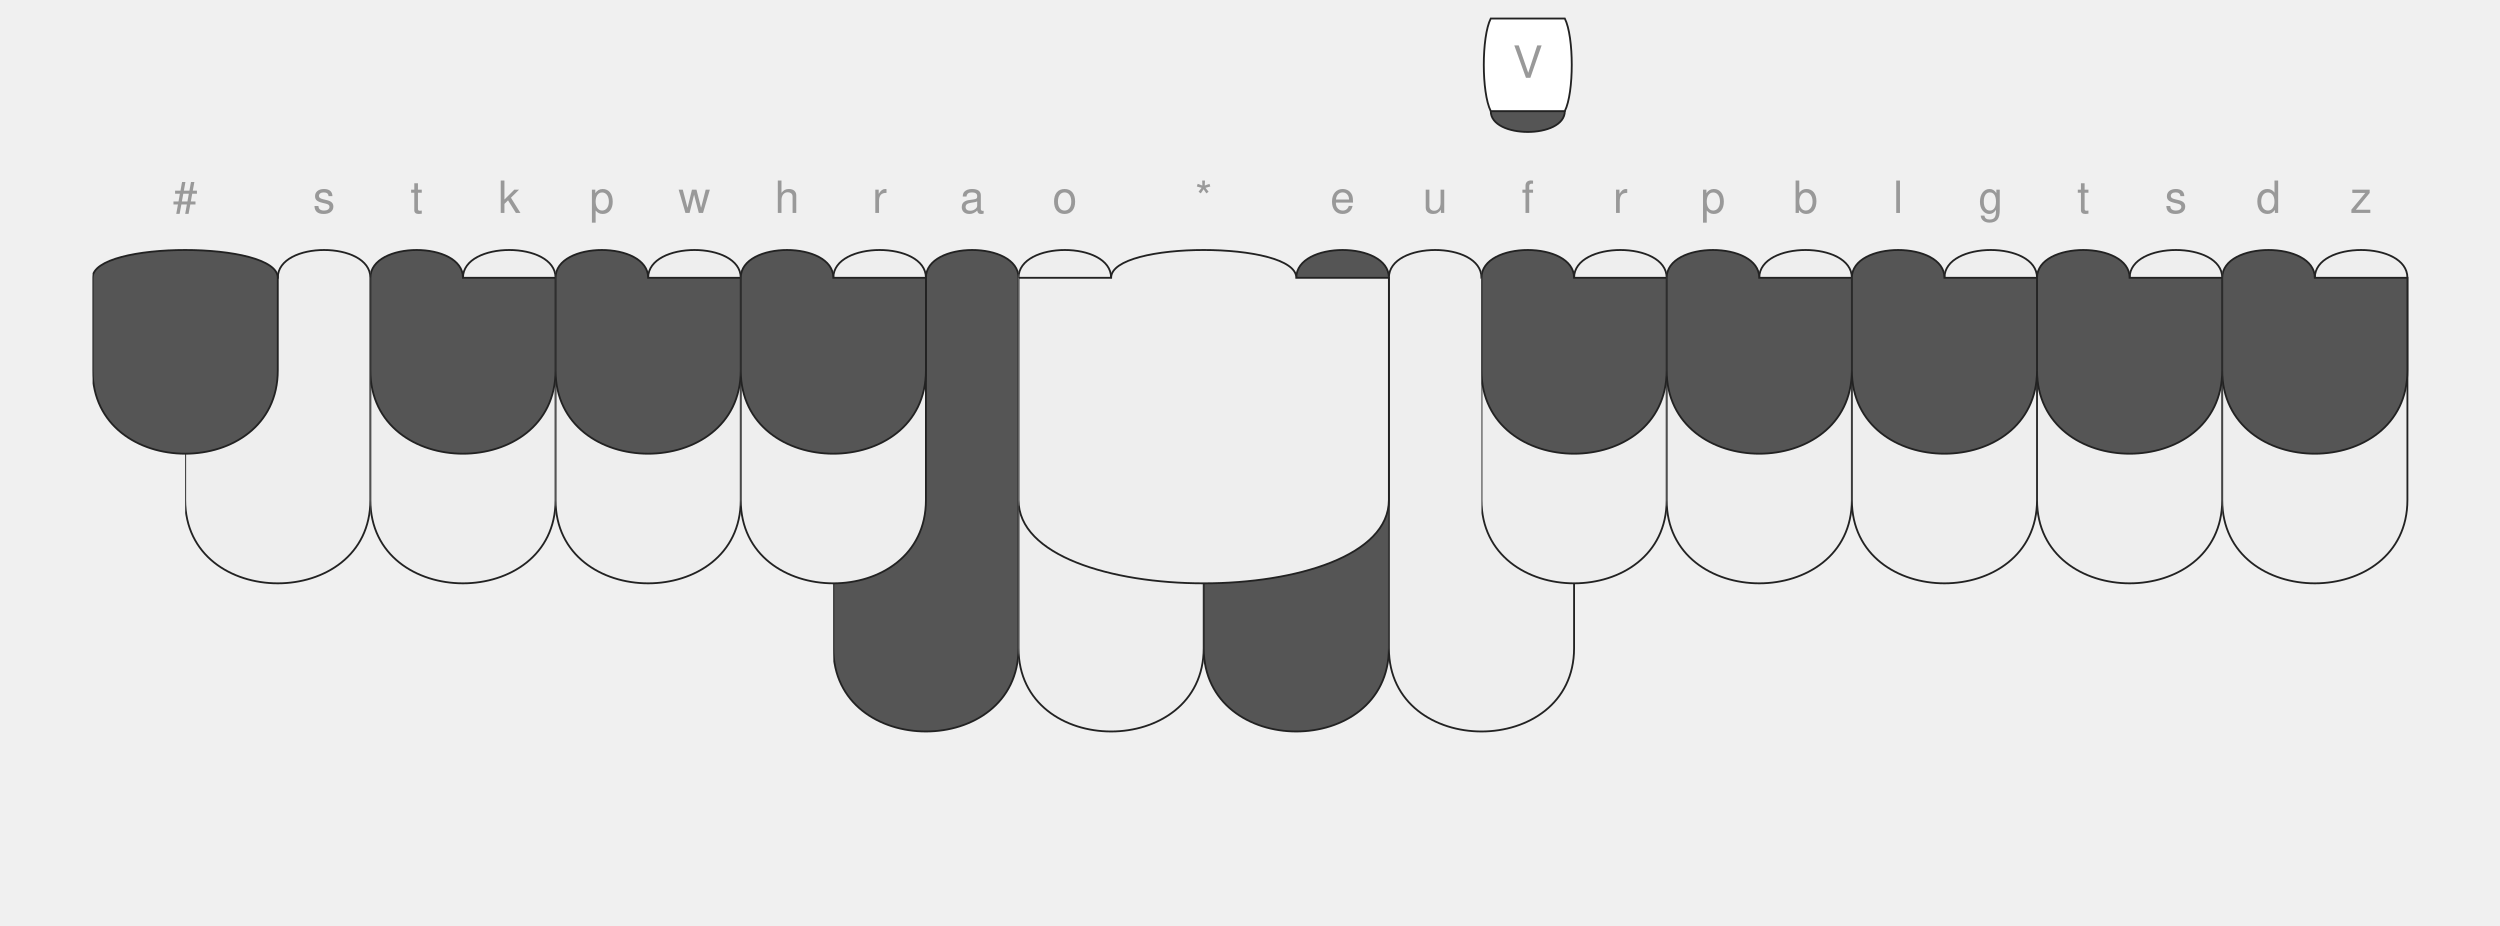
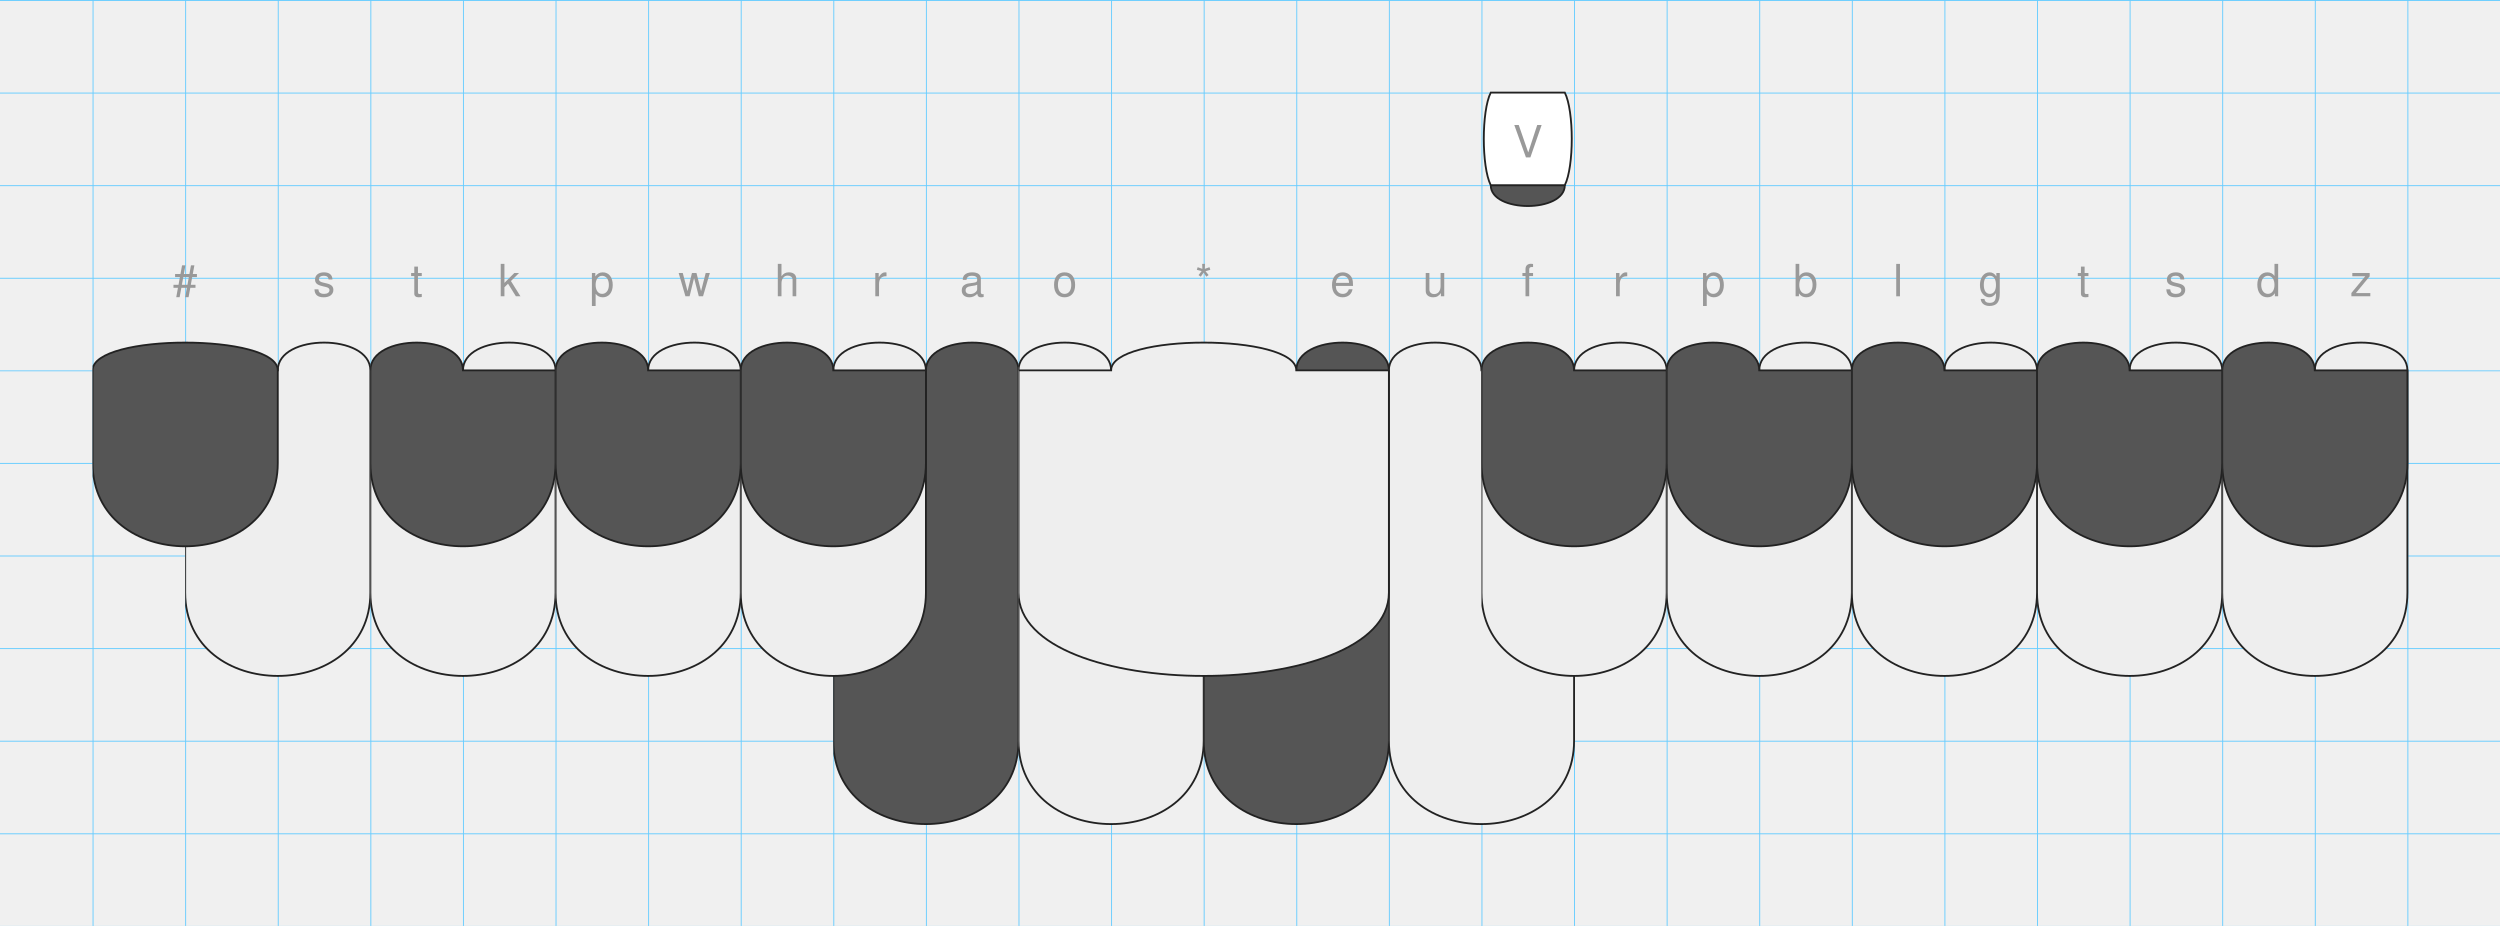
<svg xmlns="http://www.w3.org/2000/svg" xmlns:xlink="http://www.w3.org/1999/xlink" version="1.1" baseProfile="full" viewBox="0 0 1350 500">
  <style type="text/css">
-     .stroked {
+     .rule-line {
+   stroke-width: 1;
+   stroke: #66CCFF;
+ }
+ 
+ .stroked {
  stroke-width: 1;
  stroke: #222;
}

.darkFill {
  fill: #555;
}

.lightFill {
  fill: #eee;
}

.whiteFill {
  fill: #fff;
}

.buttonLabel {
  text-anchor: middle;
  text-transform: capitalize;
  font-family: Helvetica, Arial, sans-serif;
  font-size: 24px;
  fill: #999;
}

svg {
  /* border: 1px dotted white; */
}

  </style>
+   <symbol id="vertical-rule">
+     <path d="M0 0 V 10000" />
+   </symbol>
+   <use xlink:href="#vertical-rule" transform="translate(50)" class="rule-line" />
+   <use xlink:href="#vertical-rule" transform="translate(100)" class="rule-line" />
+   <use xlink:href="#vertical-rule" transform="translate(150)" class="rule-line" />
+   <use xlink:href="#vertical-rule" transform="translate(200)" class="rule-line" />
+   <use xlink:href="#vertical-rule" transform="translate(250)" class="rule-line" />
+   <use xlink:href="#vertical-rule" transform="translate(300)" class="rule-line" />
+   <use xlink:href="#vertical-rule" transform="translate(350)" class="rule-line" />
+   <use xlink:href="#vertical-rule" transform="translate(400)" class="rule-line" />
+   <use xlink:href="#vertical-rule" transform="translate(450)" class="rule-line" />
+   <use xlink:href="#vertical-rule" transform="translate(500)" class="rule-line" />
+   <use xlink:href="#vertical-rule" transform="translate(550)" class="rule-line" />
+   <use xlink:href="#vertical-rule" transform="translate(600)" class="rule-line" />
+   <use xlink:href="#vertical-rule" transform="translate(650)" class="rule-line" />
+   <use xlink:href="#vertical-rule" transform="translate(700)" class="rule-line" />
+   <use xlink:href="#vertical-rule" transform="translate(750)" class="rule-line" />
+   <use xlink:href="#vertical-rule" transform="translate(800)" class="rule-line" />
+   <use xlink:href="#vertical-rule" transform="translate(850)" class="rule-line" />
+   <use xlink:href="#vertical-rule" transform="translate(900)" class="rule-line" />
+   <use xlink:href="#vertical-rule" transform="translate(950)" class="rule-line" />
+   <use xlink:href="#vertical-rule" transform="translate(1000)" class="rule-line" />
+   <use xlink:href="#vertical-rule" transform="translate(1050)" class="rule-line" />
+   <use xlink:href="#vertical-rule" transform="translate(1100)" class="rule-line" />
+   <use xlink:href="#vertical-rule" transform="translate(1150)" class="rule-line" />
+   <use xlink:href="#vertical-rule" transform="translate(1200)" class="rule-line" />
+   <use xlink:href="#vertical-rule" transform="translate(1250)" class="rule-line" />
+   <use xlink:href="#vertical-rule" transform="translate(1300)" class="rule-line" />
+   <symbol id="horizontal-rule">
+     <path d="M0 0 H 10000" />
+   </symbol>
+   <use xlink:href="#horizontal-rule" transform="translate(0 0)" class="rule-line" />
+   <use xlink:href="#horizontal-rule" transform="translate(0 50)" class="rule-line" />
+   <use xlink:href="#horizontal-rule" transform="translate(0 100)" class="rule-line" />
+   <use xlink:href="#horizontal-rule" transform="translate(0 150)" class="rule-line" />
+   <use xlink:href="#horizontal-rule" transform="translate(0 200)" class="rule-line" />
+   <use xlink:href="#horizontal-rule" transform="translate(0 250)" class="rule-line" />
+   <use xlink:href="#horizontal-rule" transform="translate(0 300)" class="rule-line" />
+   <use xlink:href="#horizontal-rule" transform="translate(0 350)" class="rule-line" />
+   <use xlink:href="#horizontal-rule" transform="translate(0 400)" class="rule-line" />
+   <use xlink:href="#horizontal-rule" transform="translate(0 450)" class="rule-line" />
+   <use xlink:href="#horizontal-rule" transform="translate(0 500)" class="rule-line" />
  <symbol id="topRowPath">
    <path d="M 0.0 100 C 0.0 80.0 50.0 80.0 50.0 100 L 100.0 100 L 100.0 150 C 100.0 210.0 0.0 210.0 0.0 150 z" />
  </symbol>
  <symbol id="bottomRowPath">
    <path d="M 0.0 100 L 50.0 100 C 50.0 80.0 100.0 80.0 100.0 100 L 100.0 220 C 100.0 280.0 0.0 280.0 0.0 220 z" />
  </symbol>
  <symbol id="thumbFirstPath">
    <path d="M 0.0 100 L 50.0 100 C 50.0 80.0 100.0 80.0 100.0 100 L 100.0 300 C 100.0 360.0 0.0 360.0 0.0 300 z" />
  </symbol>
  <symbol id="thumbSecondPath">
    <path d="M 0.0 100 C 0.0 80.0 50.0 80.0 50.0 100 L 100.0 100 L 100.0 300 C 100.0 360.0 0.0 360.0 0.0 300 z" />
  </symbol>
  <symbol id="starKeyPath">
    <path d="M 0.0 100 L 50.0 100 C 50.0 80.0 150.0 80.0 150.0 100 L 200.0 100 L 200.0 220 C 200.0 280.0 0.0 280.0 0.0 220 z" />
  </symbol>
  <symbol id="numberKeyPath">
    <path d="M 0.0 100 C 0.0 80.0 100.0 80.0 100.0 100 L 100.0 150 C 100.0 210.0 0.0 210.0 0.0 150 z" />
  </symbol>
  <symbol id="matcher-width-1">
    <path d="M 5.0 100 L 45.0 100 C 45.0 115.0 5.0 115.0 5.0 100 z" />
  </symbol>
  <symbol id="matcher-width-2">
    <path d="M 5.0 100 L 95.0 100 C 95.0 115.0 5.0 115.0 5.0 100 z" />
  </symbol>
  <symbol id="span-width-1">
    <path d="M 5.0 100 L 45.0 100 C 50.0 110 50.0 140 45.0 150 L 5.0 150 C  0 140 0 110 5.0 100 z" />
  </symbol>
  <symbol id="span-width-2">
    <path d="M 5.0 100 L 95.0 100 C 100.0 110 100.0 140 95.0 150 L 5.0 150 C  0 140 0 110 5.0 100 z" />
  </symbol>
  <symbol id="span-width-3">
    <path d="M 5.0 100 L 145.0 100 C 150.0 110 150.0 140 145.0 150 L 5.0 150 C  0 140 0 110 5.0 100 z" />
  </symbol>
  <symbol id="span-width-4">
    <path d="M 5.0 100 L 195.0 100 C 200.0 110 200.0 140 195.0 150 L 5.0 150 C  0 140 0 110 5.0 100 z" />
  </symbol>
  <symbol id="span-width-5">
    <path d="M 5.0 100 L 245.0 100 C 250.0 110 250.0 140 245.0 150 L 5.0 150 C  0 140 0 110 5.0 100 z" />
  </symbol>
  <symbol id="span-width-6">
    <path d="M 5.0 100 L 295.0 100 C 300.0 110 300.0 140 295.0 150 L 5.0 150 C  0 140 0 110 5.0 100 z" />
  </symbol>
  <symbol id="span-width-7">
    <path d="M 5.0 100 L 345.0 100 C 350.0 110 350.0 140 345.0 150 L 5.0 150 C  0 140 0 110 5.0 100 z" />
  </symbol>
  <symbol id="span-width-8">
    <path d="M 5.0 100 L 395.0 100 C 400.0 110 400.0 140 395.0 150 L 5.0 150 C  0 140 0 110 5.0 100 z" />
  </symbol>
  <symbol id="span-width-9">
    <path d="M 5.0 100 L 445.0 100 C 450.0 110 450.0 140 445.0 150 L 5.0 150 C  0 140 0 110 5.0 100 z" />
  </symbol>
  <symbol id="span-width-10">
    <path d="M 5.0 100 L 495.0 100 C 500.0 110 500.0 140 495.0 150 L 5.0 150 C  0 140 0 110 5.0 100 z" />
  </symbol>
  <symbol id="span-width-11">
    <path d="M 5.0 100 L 545.0 100 C 550.0 110 550.0 140 545.0 150 L 5.0 150 C  0 140 0 110 5.0 100 z" />
  </symbol>
  <symbol id="span-width-12">
    <path d="M 5.0 100 L 595.0 100 C 600.0 110 600.0 140 595.0 150 L 5.0 150 C  0 140 0 110 5.0 100 z" />
  </symbol>
  <symbol id="span-width-13">
    <path d="M 5.0 100 L 645.0 100 C 650.0 110 650.0 140 645.0 150 L 5.0 150 C  0 140 0 110 5.0 100 z" />
  </symbol>
  <symbol id="span-width-14">
    <path d="M 5.0 100 L 695.0 100 C 700.0 110 700.0 140 695.0 150 L 5.0 150 C  0 140 0 110 5.0 100 z" />
  </symbol>
  <symbol id="span-width-15">
    <path d="M 5.0 100 L 745.0 100 C 750.0 110 750.0 140 745.0 150 L 5.0 150 C  0 140 0 110 5.0 100 z" />
  </symbol>
-   <g transform="translate(100)">
-     <use xlink:href="#thumbFirstPath" x="350.0" y="50" class="stroked darkFill" />
-     <use xlink:href="#thumbSecondPath" x="450.0" y="50" class="stroked lightFill" />
-     <use xlink:href="#thumbFirstPath" x="550.0" y="50" class="stroked darkFill" />
-     <use xlink:href="#thumbSecondPath" x="650.0" y="50" class="stroked lightFill" />
-     <use xlink:href="#bottomRowPath" x="0" y="50" class="stroked lightFill" />
-     <use xlink:href="#bottomRowPath" x="100" y="50" class="stroked lightFill" />
-     <use xlink:href="#bottomRowPath" x="200" y="50" class="stroked lightFill" />
-     <use xlink:href="#bottomRowPath" x="300" y="50" class="stroked lightFill" />
-     <use xlink:href="#starKeyPath" x="450.0" y="50" class="stroked lightFill" />
-     <use xlink:href="#bottomRowPath" x="700" y="50" class="stroked lightFill" />
-     <use xlink:href="#bottomRowPath" x="800" y="50" class="stroked lightFill" />
-     <use xlink:href="#bottomRowPath" x="900" y="50" class="stroked lightFill" />
-     <use xlink:href="#bottomRowPath" x="1000" y="50" class="stroked lightFill" />
-     <use xlink:href="#bottomRowPath" x="1100" y="50" class="stroked lightFill" />
-     <use xlink:href="#numberKeyPath" x="-50.0" y="50" class="stroked darkFill" />
-     <use xlink:href="#topRowPath" x="100" y="50" class="stroked darkFill" />
-     <use xlink:href="#topRowPath" x="200" y="50" class="stroked darkFill" />
-     <use xlink:href="#topRowPath" x="300" y="50" class="stroked darkFill" />
-     <use xlink:href="#topRowPath" x="700" y="50" class="stroked darkFill" />
-     <use xlink:href="#topRowPath" x="800" y="50" class="stroked darkFill" />
-     <use xlink:href="#topRowPath" x="900" y="50" class="stroked darkFill" />
-     <use xlink:href="#topRowPath" x="1000" y="50" class="stroked darkFill" />
-     <use xlink:href="#topRowPath" x="1100" y="50" class="stroked darkFill" />
-     <text class="buttonLabel" y="115" x="0">
+   <g transform="translate(100 0)">
+     <use xlink:href="#thumbFirstPath" x="350.0" y="100" class="stroked darkFill" />
+     <use xlink:href="#thumbSecondPath" x="450.0" y="100" class="stroked lightFill" />
+     <use xlink:href="#thumbFirstPath" x="550.0" y="100" class="stroked darkFill" />
+     <use xlink:href="#thumbSecondPath" x="650.0" y="100" class="stroked lightFill" />
+     <use xlink:href="#bottomRowPath" x="0" y="100" class="stroked lightFill" />
+     <use xlink:href="#bottomRowPath" x="100" y="100" class="stroked lightFill" />
+     <use xlink:href="#bottomRowPath" x="200" y="100" class="stroked lightFill" />
+     <use xlink:href="#bottomRowPath" x="300" y="100" class="stroked lightFill" />
+     <use xlink:href="#starKeyPath" x="450.0" y="100" class="stroked lightFill" />
+     <use xlink:href="#bottomRowPath" x="700" y="100" class="stroked lightFill" />
+     <use xlink:href="#bottomRowPath" x="800" y="100" class="stroked lightFill" />
+     <use xlink:href="#bottomRowPath" x="900" y="100" class="stroked lightFill" />
+     <use xlink:href="#bottomRowPath" x="1000" y="100" class="stroked lightFill" />
+     <use xlink:href="#bottomRowPath" x="1100" y="100" class="stroked lightFill" />
+     <use xlink:href="#numberKeyPath" x="-50.0" y="100" class="stroked darkFill" />
+     <use xlink:href="#topRowPath" x="100" y="100" class="stroked darkFill" />
+     <use xlink:href="#topRowPath" x="200" y="100" class="stroked darkFill" />
+     <use xlink:href="#topRowPath" x="300" y="100" class="stroked darkFill" />
+     <use xlink:href="#topRowPath" x="700" y="100" class="stroked darkFill" />
+     <use xlink:href="#topRowPath" x="800" y="100" class="stroked darkFill" />
+     <use xlink:href="#topRowPath" x="900" y="100" class="stroked darkFill" />
+     <use xlink:href="#topRowPath" x="1000" y="100" class="stroked darkFill" />
+     <use xlink:href="#topRowPath" x="1100" y="100" class="stroked darkFill" />
+     <text class="buttonLabel" y="160" x="0">
      <tspan>#</tspan>
    </text>
-     <text class="buttonLabel" y="115" x="75">
+     <text class="buttonLabel" y="160" x="75">
      <tspan>s</tspan>
    </text>
-     <text class="buttonLabel" y="115" x="125">
+     <text class="buttonLabel" y="160" x="125">
      <tspan>t</tspan>
    </text>
-     <text class="buttonLabel" y="115" x="175">
+     <text class="buttonLabel" y="160" x="175">
      <tspan>k</tspan>
    </text>
-     <text class="buttonLabel" y="115" x="225">
+     <text class="buttonLabel" y="160" x="225">
      <tspan>p</tspan>
    </text>
-     <text class="buttonLabel" y="115" x="275">
+     <text class="buttonLabel" y="160" x="275">
      <tspan>w</tspan>
    </text>
-     <text class="buttonLabel" y="115" x="325">
+     <text class="buttonLabel" y="160" x="325">
      <tspan>h</tspan>
    </text>
-     <text class="buttonLabel" y="115" x="375">
+     <text class="buttonLabel" y="160" x="375">
      <tspan>r</tspan>
    </text>
-     <text class="buttonLabel" y="115" x="425">
+     <text class="buttonLabel" y="160" x="425">
      <tspan>a</tspan>
    </text>
-     <text class="buttonLabel" y="115" x="475">
+     <text class="buttonLabel" y="160" x="475">
      <tspan>o</tspan>
    </text>
-     <text class="buttonLabel" y="115" x="550">
+     <text class="buttonLabel" y="160" x="550">
      <tspan>*</tspan>
    </text>
-     <text class="buttonLabel" y="115" x="625">
+     <text class="buttonLabel" y="160" x="625">
      <tspan>e</tspan>
    </text>
-     <text class="buttonLabel" y="115" x="675">
+     <text class="buttonLabel" y="160" x="675">
      <tspan>u</tspan>
    </text>
-     <text class="buttonLabel" y="115" x="725">
+     <text class="buttonLabel" y="160" x="725">
      <tspan>f</tspan>
    </text>
-     <text class="buttonLabel" y="115" x="775">
+     <text class="buttonLabel" y="160" x="775">
      <tspan>r</tspan>
    </text>
-     <text class="buttonLabel" y="115" x="825">
+     <text class="buttonLabel" y="160" x="825">
      <tspan>p</tspan>
    </text>
-     <text class="buttonLabel" y="115" x="875">
+     <text class="buttonLabel" y="160" x="875">
      <tspan>b</tspan>
    </text>
-     <text class="buttonLabel" y="115" x="925">
+     <text class="buttonLabel" y="160" x="925">
      <tspan>l</tspan>
    </text>
-     <text class="buttonLabel" y="115" x="975">
+     <text class="buttonLabel" y="160" x="975">
      <tspan>g</tspan>
    </text>
-     <text class="buttonLabel" y="115" x="1025">
+     <text class="buttonLabel" y="160" x="1025">
      <tspan>t</tspan>
    </text>
-     <text class="buttonLabel" y="115" x="1075">
+     <text class="buttonLabel" y="160" x="1075">
      <tspan>s</tspan>
    </text>
-     <text class="buttonLabel" y="115" x="1125">
+     <text class="buttonLabel" y="160" x="1125">
      <tspan>d</tspan>
    </text>
-     <text class="buttonLabel" y="115" x="1175">
+     <text class="buttonLabel" y="160" x="1175">
      <tspan>z</tspan>
    </text>
-     <g>
-       <use xlink:href="#matcher-width-1" x="700" y="-40" class="stroked darkFill" />
-       <use xlink:href="#span-width-1" x="700" y="-90" class="stroked whiteFill" />
-       <text class="buttonLabel" x="725.0" y="42">
+     <g class="chord-brick">
+       <use xlink:href="#matcher-width-1" x="700" y="0" class="stroked darkFill" />
+       <use xlink:href="#span-width-1" x="700" y="-50" class="stroked whiteFill" />
+       <text class="buttonLabel" x="725.0" y="85">
        <tspan>V</tspan>
      </text>
    </g>
  </g>
</svg>
